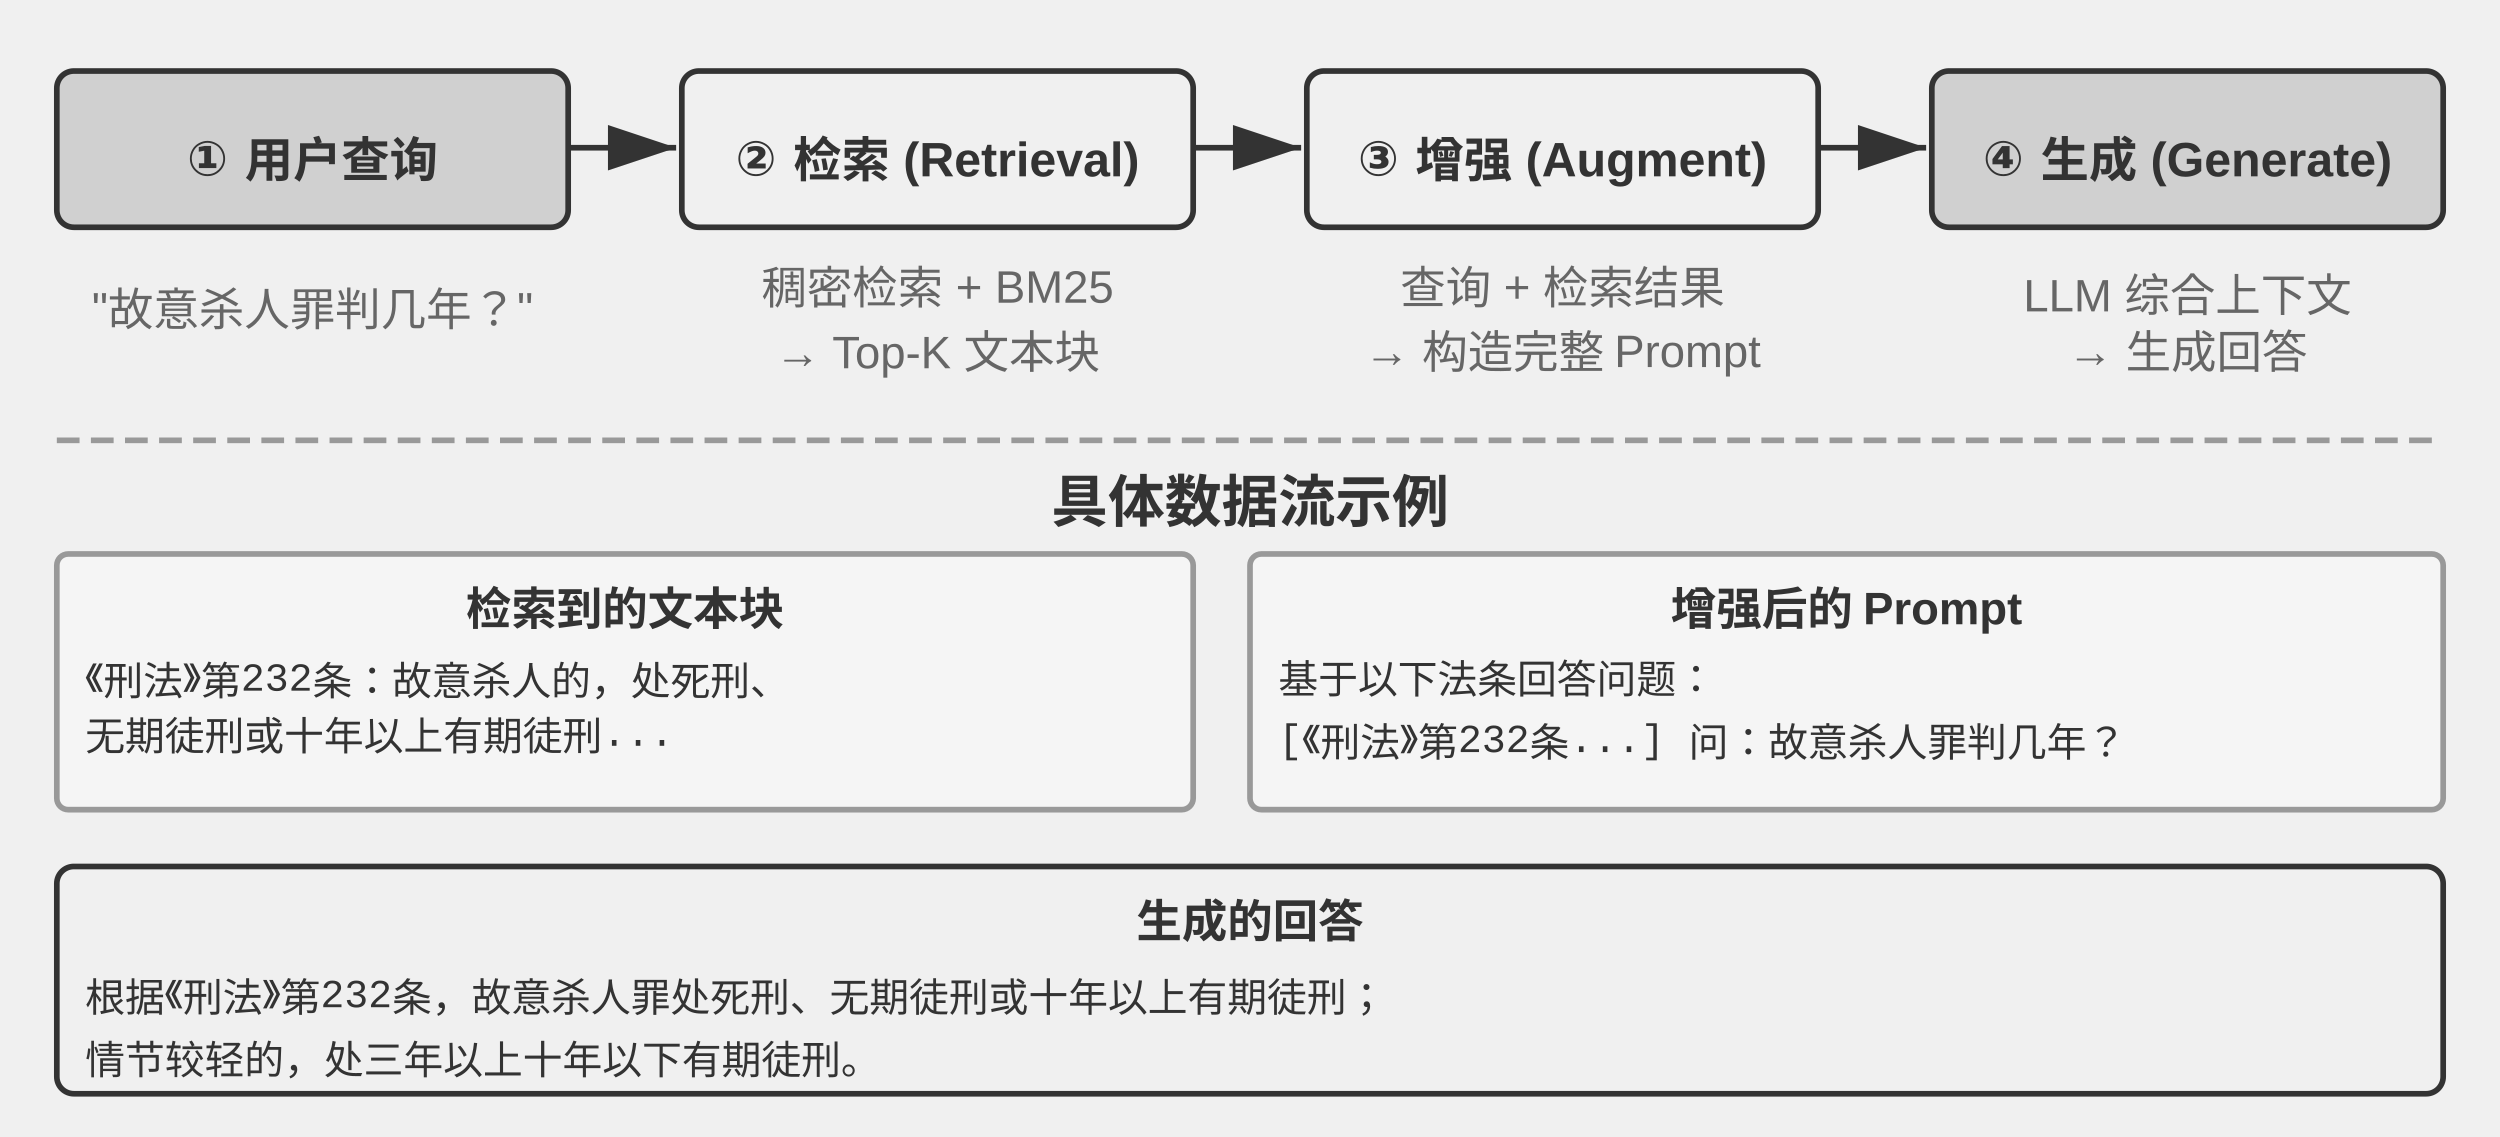
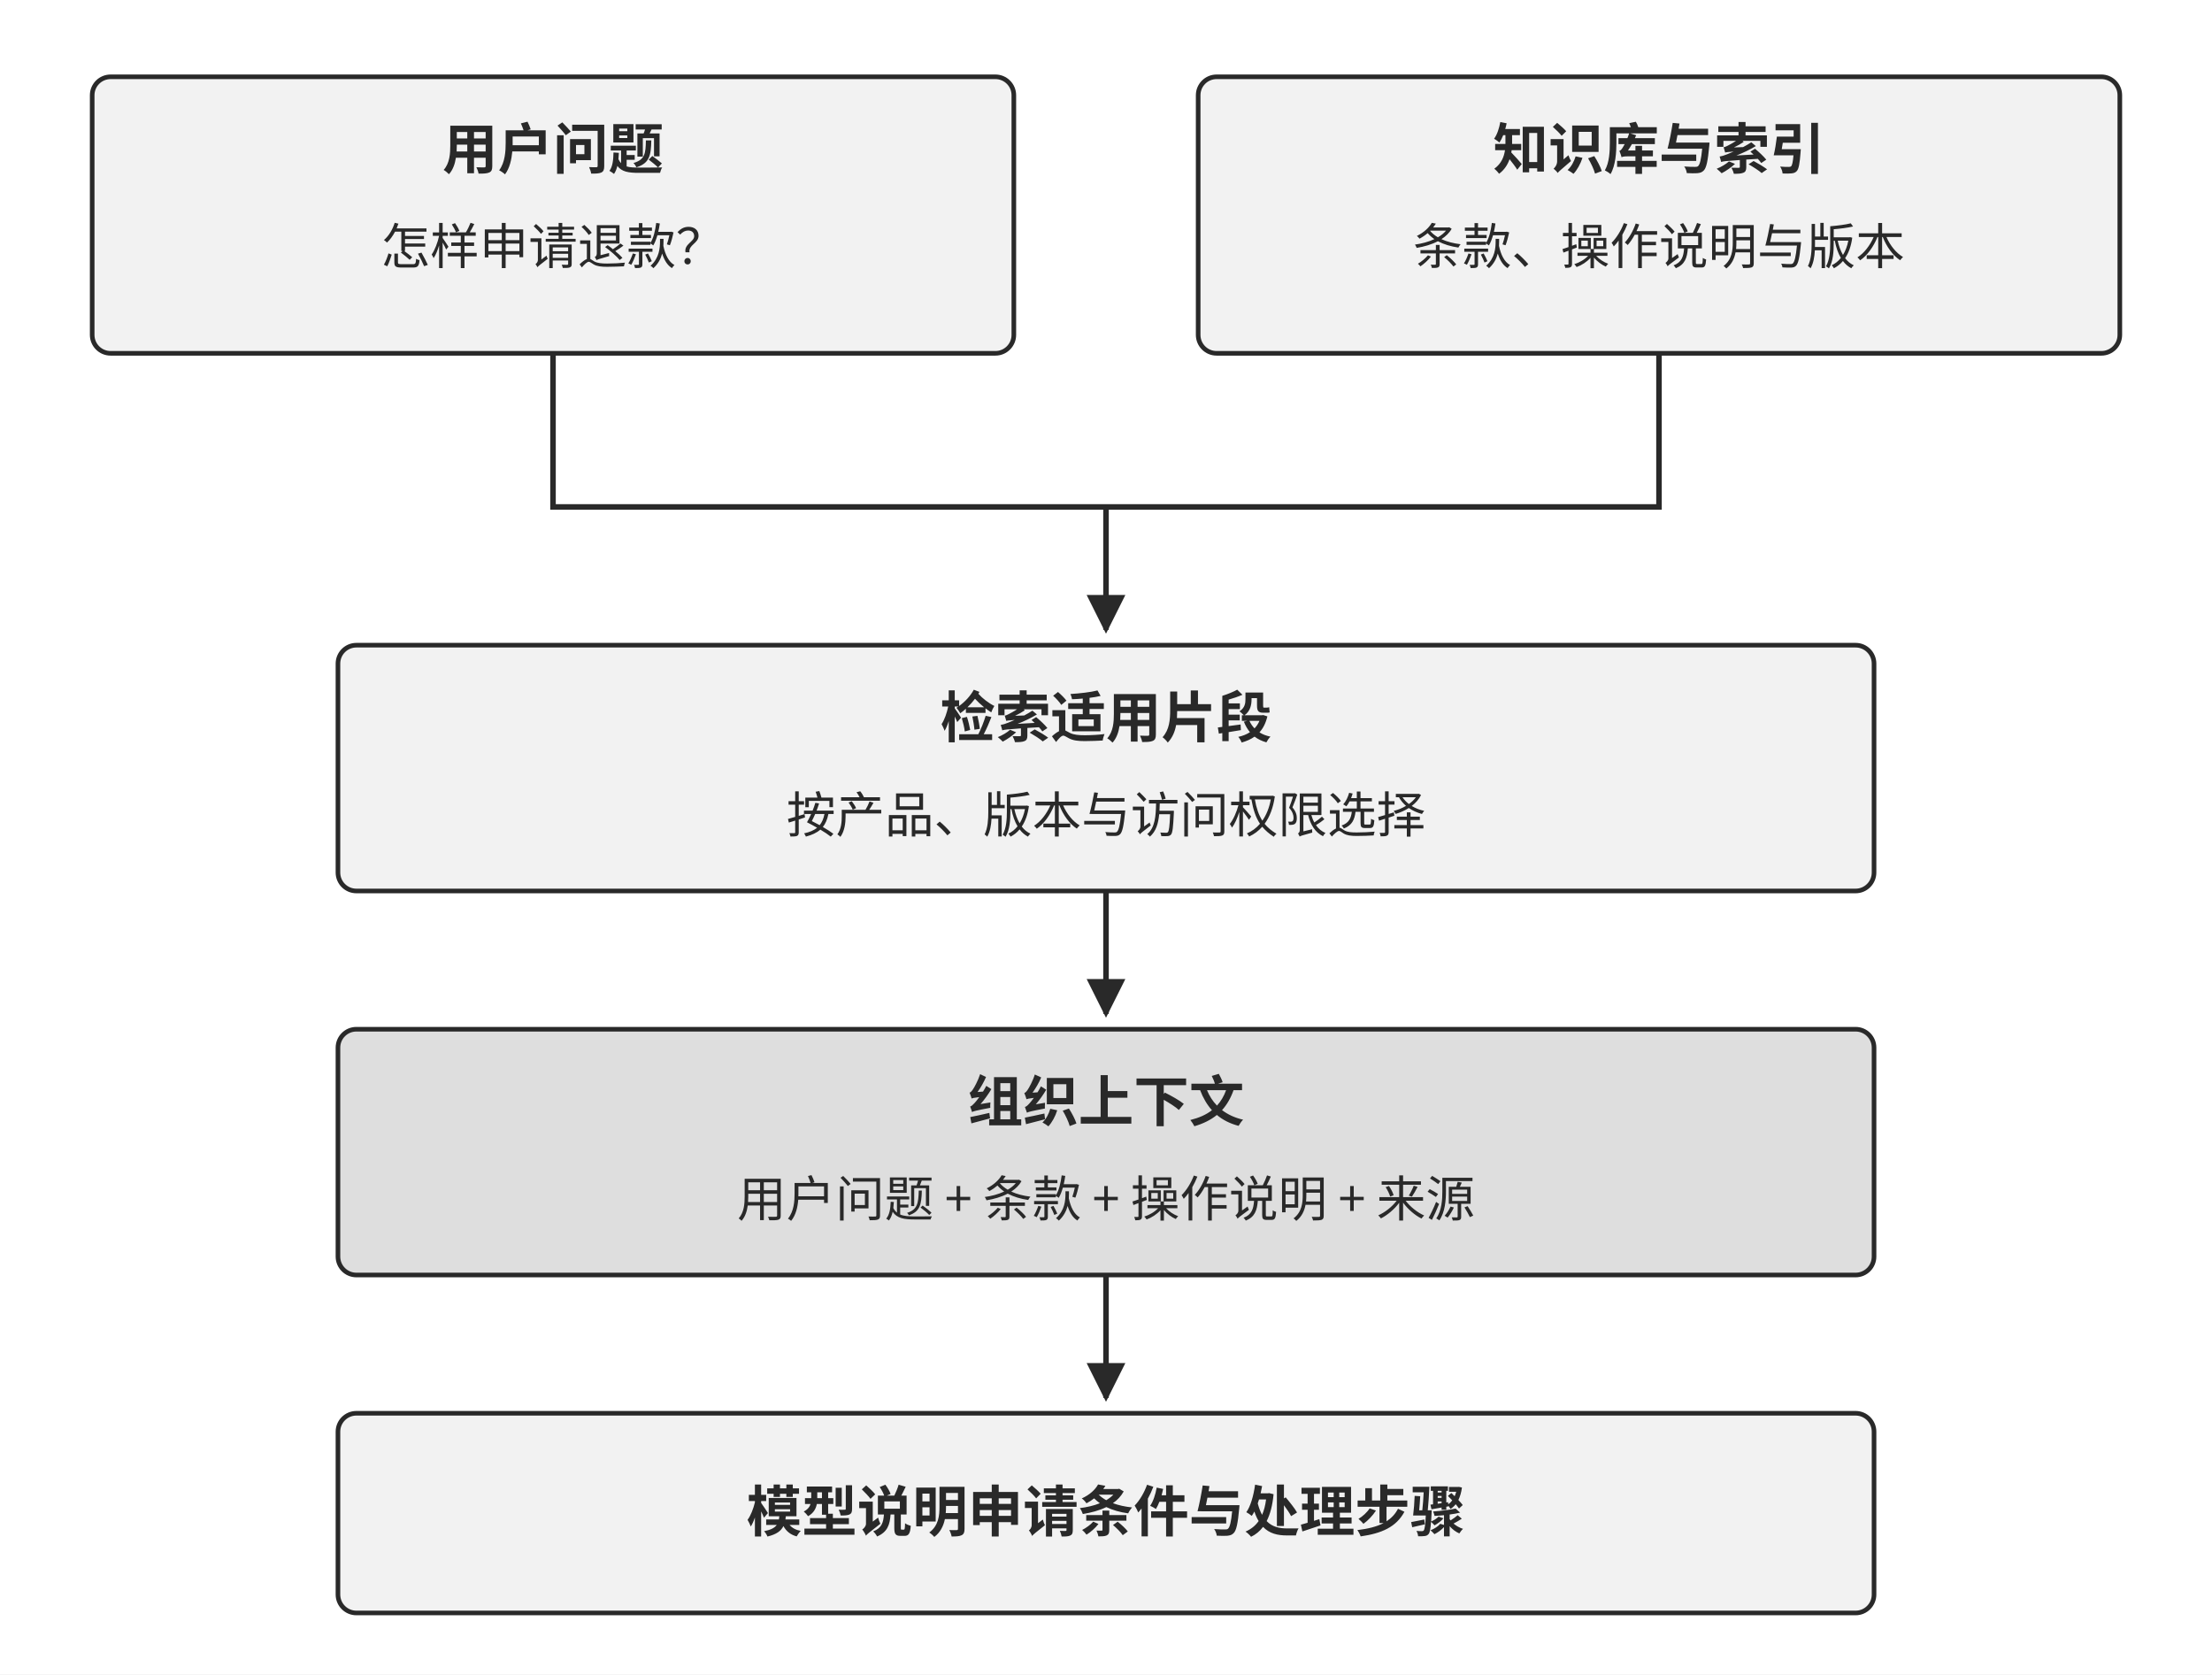
- <svg xmlns="http://www.w3.org/2000/svg" viewBox="0 40 880 400" width="880" height="400" style="background:#ffffff">
+ <svg xmlns="http://www.w3.org/2000/svg" width="150mm" height="113.54mm" viewBox="0 0 720 545" role="img" aria-labelledby="title desc">
  <defs>
-     <marker id="ah" markerWidth="12" markerHeight="8" refX="12" refY="4" orient="auto">
-       <polygon points="0 0, 12 4, 0 8" fill="#333333" />
-     </marker>
-     <marker id="ah-light" markerWidth="12" markerHeight="8" refX="12" refY="4" orient="auto">
-       <polygon points="0 0, 12 4, 0 8" fill="#999999" />
+     <marker id="arrow" viewBox="0 0 10 10" refX="9" refY="5" markerWidth="7" markerHeight="7" orient="auto-start-reverse">
+       <path d="M0 0 L10 5 L0 10 Z" fill="#292929" />
    </marker>
  </defs>
-   <rect x="20" y="65" width="180" height="55" rx="6" fill="#d0d0d0" stroke="#333333" stroke-width="2" />
-   <text x="110.0" y="92.5" font-family="Arial, 'Helvetica Neue', Helvetica, 'PingFang SC', 'Microsoft YaHei', sans-serif" font-size="17" fill="#333333" text-anchor="middle" dominant-baseline="central" font-weight="bold">① 用户查询</text>
-   <text x="110" y="145" font-family="Arial, 'Helvetica Neue', Helvetica, 'PingFang SC', 'Microsoft YaHei', sans-serif" font-size="16" fill="#666666" text-anchor="middle" dominant-baseline="central" font-weight="normal">"故意杀人罪判几年？"</text>
-   <line x1="200" y1="92" x2="238" y2="92" stroke="#333333" stroke-width="2" marker-end="url(#ah)" />
-   <rect x="240" y="65" width="180" height="55" rx="6" fill="#f0f0f0" stroke="#333333" stroke-width="2" />
-   <text x="330.0" y="92.5" font-family="Arial, 'Helvetica Neue', Helvetica, 'PingFang SC', 'Microsoft YaHei', sans-serif" font-size="17" fill="#333333" text-anchor="middle" dominant-baseline="central" font-weight="bold">② 检索 (Retrieval)</text>
-   <text x="330" y="140" font-family="Arial, 'Helvetica Neue', Helvetica, 'PingFang SC', 'Microsoft YaHei', sans-serif" font-size="16" fill="#666666" text-anchor="middle" dominant-baseline="central" font-weight="normal">稠密检索 + BM25</text>
-   <text x="330" y="160" font-family="Arial, 'Helvetica Neue', Helvetica, 'PingFang SC', 'Microsoft YaHei', sans-serif" font-size="16" fill="#666666" text-anchor="middle" dominant-baseline="central" font-weight="normal">→ Top-K 文本块</text>
-   <line x1="420" y1="92" x2="458" y2="92" stroke="#333333" stroke-width="2" marker-end="url(#ah)" />
-   <rect x="460" y="65" width="180" height="55" rx="6" fill="#f0f0f0" stroke="#333333" stroke-width="2" />
-   <text x="550.0" y="92.5" font-family="Arial, 'Helvetica Neue', Helvetica, 'PingFang SC', 'Microsoft YaHei', sans-serif" font-size="17" fill="#333333" text-anchor="middle" dominant-baseline="central" font-weight="bold">③ 增强 (Augment)</text>
-   <text x="550" y="140" font-family="Arial, 'Helvetica Neue', Helvetica, 'PingFang SC', 'Microsoft YaHei', sans-serif" font-size="16" fill="#666666" text-anchor="middle" dominant-baseline="central" font-weight="normal">查询 + 检索结果</text>
-   <text x="550" y="160" font-family="Arial, 'Helvetica Neue', Helvetica, 'PingFang SC', 'Microsoft YaHei', sans-serif" font-size="16" fill="#666666" text-anchor="middle" dominant-baseline="central" font-weight="normal">→ 构造完整 Prompt</text>
-   <line x1="640" y1="92" x2="678" y2="92" stroke="#333333" stroke-width="2" marker-end="url(#ah)" />
-   <rect x="680" y="65" width="180" height="55" rx="6" fill="#d0d0d0" stroke="#333333" stroke-width="2" />
-   <text x="770.0" y="92.5" font-family="Arial, 'Helvetica Neue', Helvetica, 'PingFang SC', 'Microsoft YaHei', sans-serif" font-size="17" fill="#333333" text-anchor="middle" dominant-baseline="central" font-weight="bold">④ 生成 (Generate)</text>
-   <text x="770" y="140" font-family="Arial, 'Helvetica Neue', Helvetica, 'PingFang SC', 'Microsoft YaHei', sans-serif" font-size="16" fill="#666666" text-anchor="middle" dominant-baseline="central" font-weight="normal">LLM 综合上下文</text>
-   <text x="770" y="160" font-family="Arial, 'Helvetica Neue', Helvetica, 'PingFang SC', 'Microsoft YaHei', sans-serif" font-size="16" fill="#666666" text-anchor="middle" dominant-baseline="central" font-weight="normal">→ 生成回答</text>
-   <line x1="20" y1="195" x2="860" y2="195" stroke="#999999" stroke-width="2" stroke-dasharray="8,4" />
-   <text x="440.0" y="215" font-family="Arial, 'Helvetica Neue', Helvetica, 'PingFang SC', 'Microsoft YaHei', sans-serif" font-size="20" fill="#333333" text-anchor="middle" dominant-baseline="central" font-weight="bold">具体数据流示例</text>
-   <rect x="20" y="235" width="400" height="90" rx="4" fill="#f5f5f5" stroke="#999999" stroke-width="2" />
-   <text x="220" y="253" font-family="Arial, 'Helvetica Neue', Helvetica, 'PingFang SC', 'Microsoft YaHei', sans-serif" font-size="16" fill="#333333" text-anchor="middle" dominant-baseline="central" font-weight="bold">检索到的文本块</text>
-   <text x="30" y="278" font-family="'Courier New', Courier, monospace" font-size="14" fill="#333333" text-anchor="start" dominant-baseline="central">《刑法》第232条：故意杀人的，处死刑、</text>
-   <text x="30" y="298" font-family="'Courier New', Courier, monospace" font-size="14" fill="#333333" text-anchor="start" dominant-baseline="central">无期徒刑或十年以上有期徒刑...</text>
-   <rect x="440" y="235" width="420" height="90" rx="4" fill="#f5f5f5" stroke="#999999" stroke-width="2" />
-   <text x="650" y="253" font-family="Arial, 'Helvetica Neue', Helvetica, 'PingFang SC', 'Microsoft YaHei', sans-serif" font-size="16" fill="#333333" text-anchor="middle" dominant-baseline="central" font-weight="bold">增强后的 Prompt</text>
-   <text x="450" y="278" font-family="'Courier New', Courier, monospace" font-size="14" fill="#333333" text-anchor="start" dominant-baseline="central">基于以下法条回答问题：</text>
-   <text x="450" y="298" font-family="'Courier New', Courier, monospace" font-size="14" fill="#333333" text-anchor="start" dominant-baseline="central">[《刑法》第232条...]  问：故意杀人罪判几年？</text>
-   <rect x="20" y="345" width="840" height="80" rx="6" fill="#f0f0f0" stroke="#333333" stroke-width="2" />
-   <text x="440.0" y="363" font-family="Arial, 'Helvetica Neue', Helvetica, 'PingFang SC', 'Microsoft YaHei', sans-serif" font-size="16" fill="#333333" text-anchor="middle" dominant-baseline="central" font-weight="bold">生成的回答</text>
-   <text x="30" y="390" font-family="'Courier New', Courier, monospace" font-size="14" fill="#333333" text-anchor="start" dominant-baseline="central">根据《刑法》第232条，故意杀人罪处死刑、无期徒刑或十年以上有期徒刑；</text>
-   <text x="30" y="412" font-family="'Courier New', Courier, monospace" font-size="14" fill="#333333" text-anchor="start" dominant-baseline="central">情节较轻的，处三年以上十年以下有期徒刑。</text>
+   <rect width="720" height="545" fill="#ffffff" />
+   <rect x="30" y="25" width="300" height="90" rx="6" fill="#f2f2f2" stroke="#292929" stroke-width="1.5" />
+   <text x="180.0" y="55" font-family="Noto Sans CJK SC,Source Han Sans CN,Microsoft YaHei,sans-serif" font-size="18" font-weight="700" text-anchor="middle" fill="#292929">用户问题</text>
+   <text x="180.0" y="86" font-family="Noto Sans CJK SC,Source Han Sans CN,Microsoft YaHei,sans-serif" font-size="16" font-weight="400" text-anchor="middle" fill="#292929">怎样申请退款？</text>
+   <rect x="390" y="25" width="300" height="90" rx="6" fill="#f2f2f2" stroke="#292929" stroke-width="1.5" />
+   <text x="540.0" y="55" font-family="Noto Sans CJK SC,Source Han Sans CN,Microsoft YaHei,sans-serif" font-size="18" font-weight="700" text-anchor="middle" fill="#292929">知识库与索引</text>
+   <text x="540.0" y="86" font-family="Noto Sans CJK SC,Source Han Sans CN,Microsoft YaHei,sans-serif" font-size="16" font-weight="400" text-anchor="middle" fill="#292929">条款、操作说明与版本</text>
+   <path d="M 180 115 L 180 165 L 360 165" fill="none" stroke="#292929" stroke-width="1.8" />
+   <path d="M 540 115 L 540 165 L 360 165" fill="none" stroke="#292929" stroke-width="1.8" />
+   <path d="M 360 165 L 360 205" fill="none" stroke="#292929" stroke-width="1.8" marker-end="url(#arrow)" />
+   <rect x="110" y="210" width="500" height="80" rx="6" fill="#f2f2f2" stroke="#292929" stroke-width="1.5" />
+   <text x="360.0" y="240" font-family="Noto Sans CJK SC,Source Han Sans CN,Microsoft YaHei,sans-serif" font-size="18" font-weight="700" text-anchor="middle" fill="#292929">检索适用片段</text>
+   <text x="360.0" y="271" font-family="Noto Sans CJK SC,Source Han Sans CN,Microsoft YaHei,sans-serif" font-size="16" font-weight="400" text-anchor="middle" fill="#292929">按产品、版本与访问权限选择</text>
+   <path d="M 360 290 L 360 330" fill="none" stroke="#292929" stroke-width="1.8" marker-end="url(#arrow)" />
+   <rect x="110" y="335" width="500" height="80" rx="6" fill="#dedede" stroke="#292929" stroke-width="1.5" />
+   <text x="360.0" y="365" font-family="Noto Sans CJK SC,Source Han Sans CN,Microsoft YaHei,sans-serif" font-size="18" font-weight="700" text-anchor="middle" fill="#292929">组织上下文</text>
+   <text x="360.0" y="396" font-family="Noto Sans CJK SC,Source Han Sans CN,Microsoft YaHei,sans-serif" font-size="16" font-weight="400" text-anchor="middle" fill="#292929">用户问题 + 条款 + 操作说明 + 来源</text>
+   <path d="M 360 415 L 360 455" fill="none" stroke="#292929" stroke-width="1.8" marker-end="url(#arrow)" />
+   <rect x="110" y="460" width="500" height="65" rx="6" fill="#f2f2f2" stroke="#292929" stroke-width="1.5" />
+   <text x="360.0" y="498.5" font-family="Noto Sans CJK SC,Source Han Sans CN,Microsoft YaHei,sans-serif" font-size="18" font-weight="700" text-anchor="middle" fill="#292929">模型说明申请条件与处理步骤</text>
</svg>
